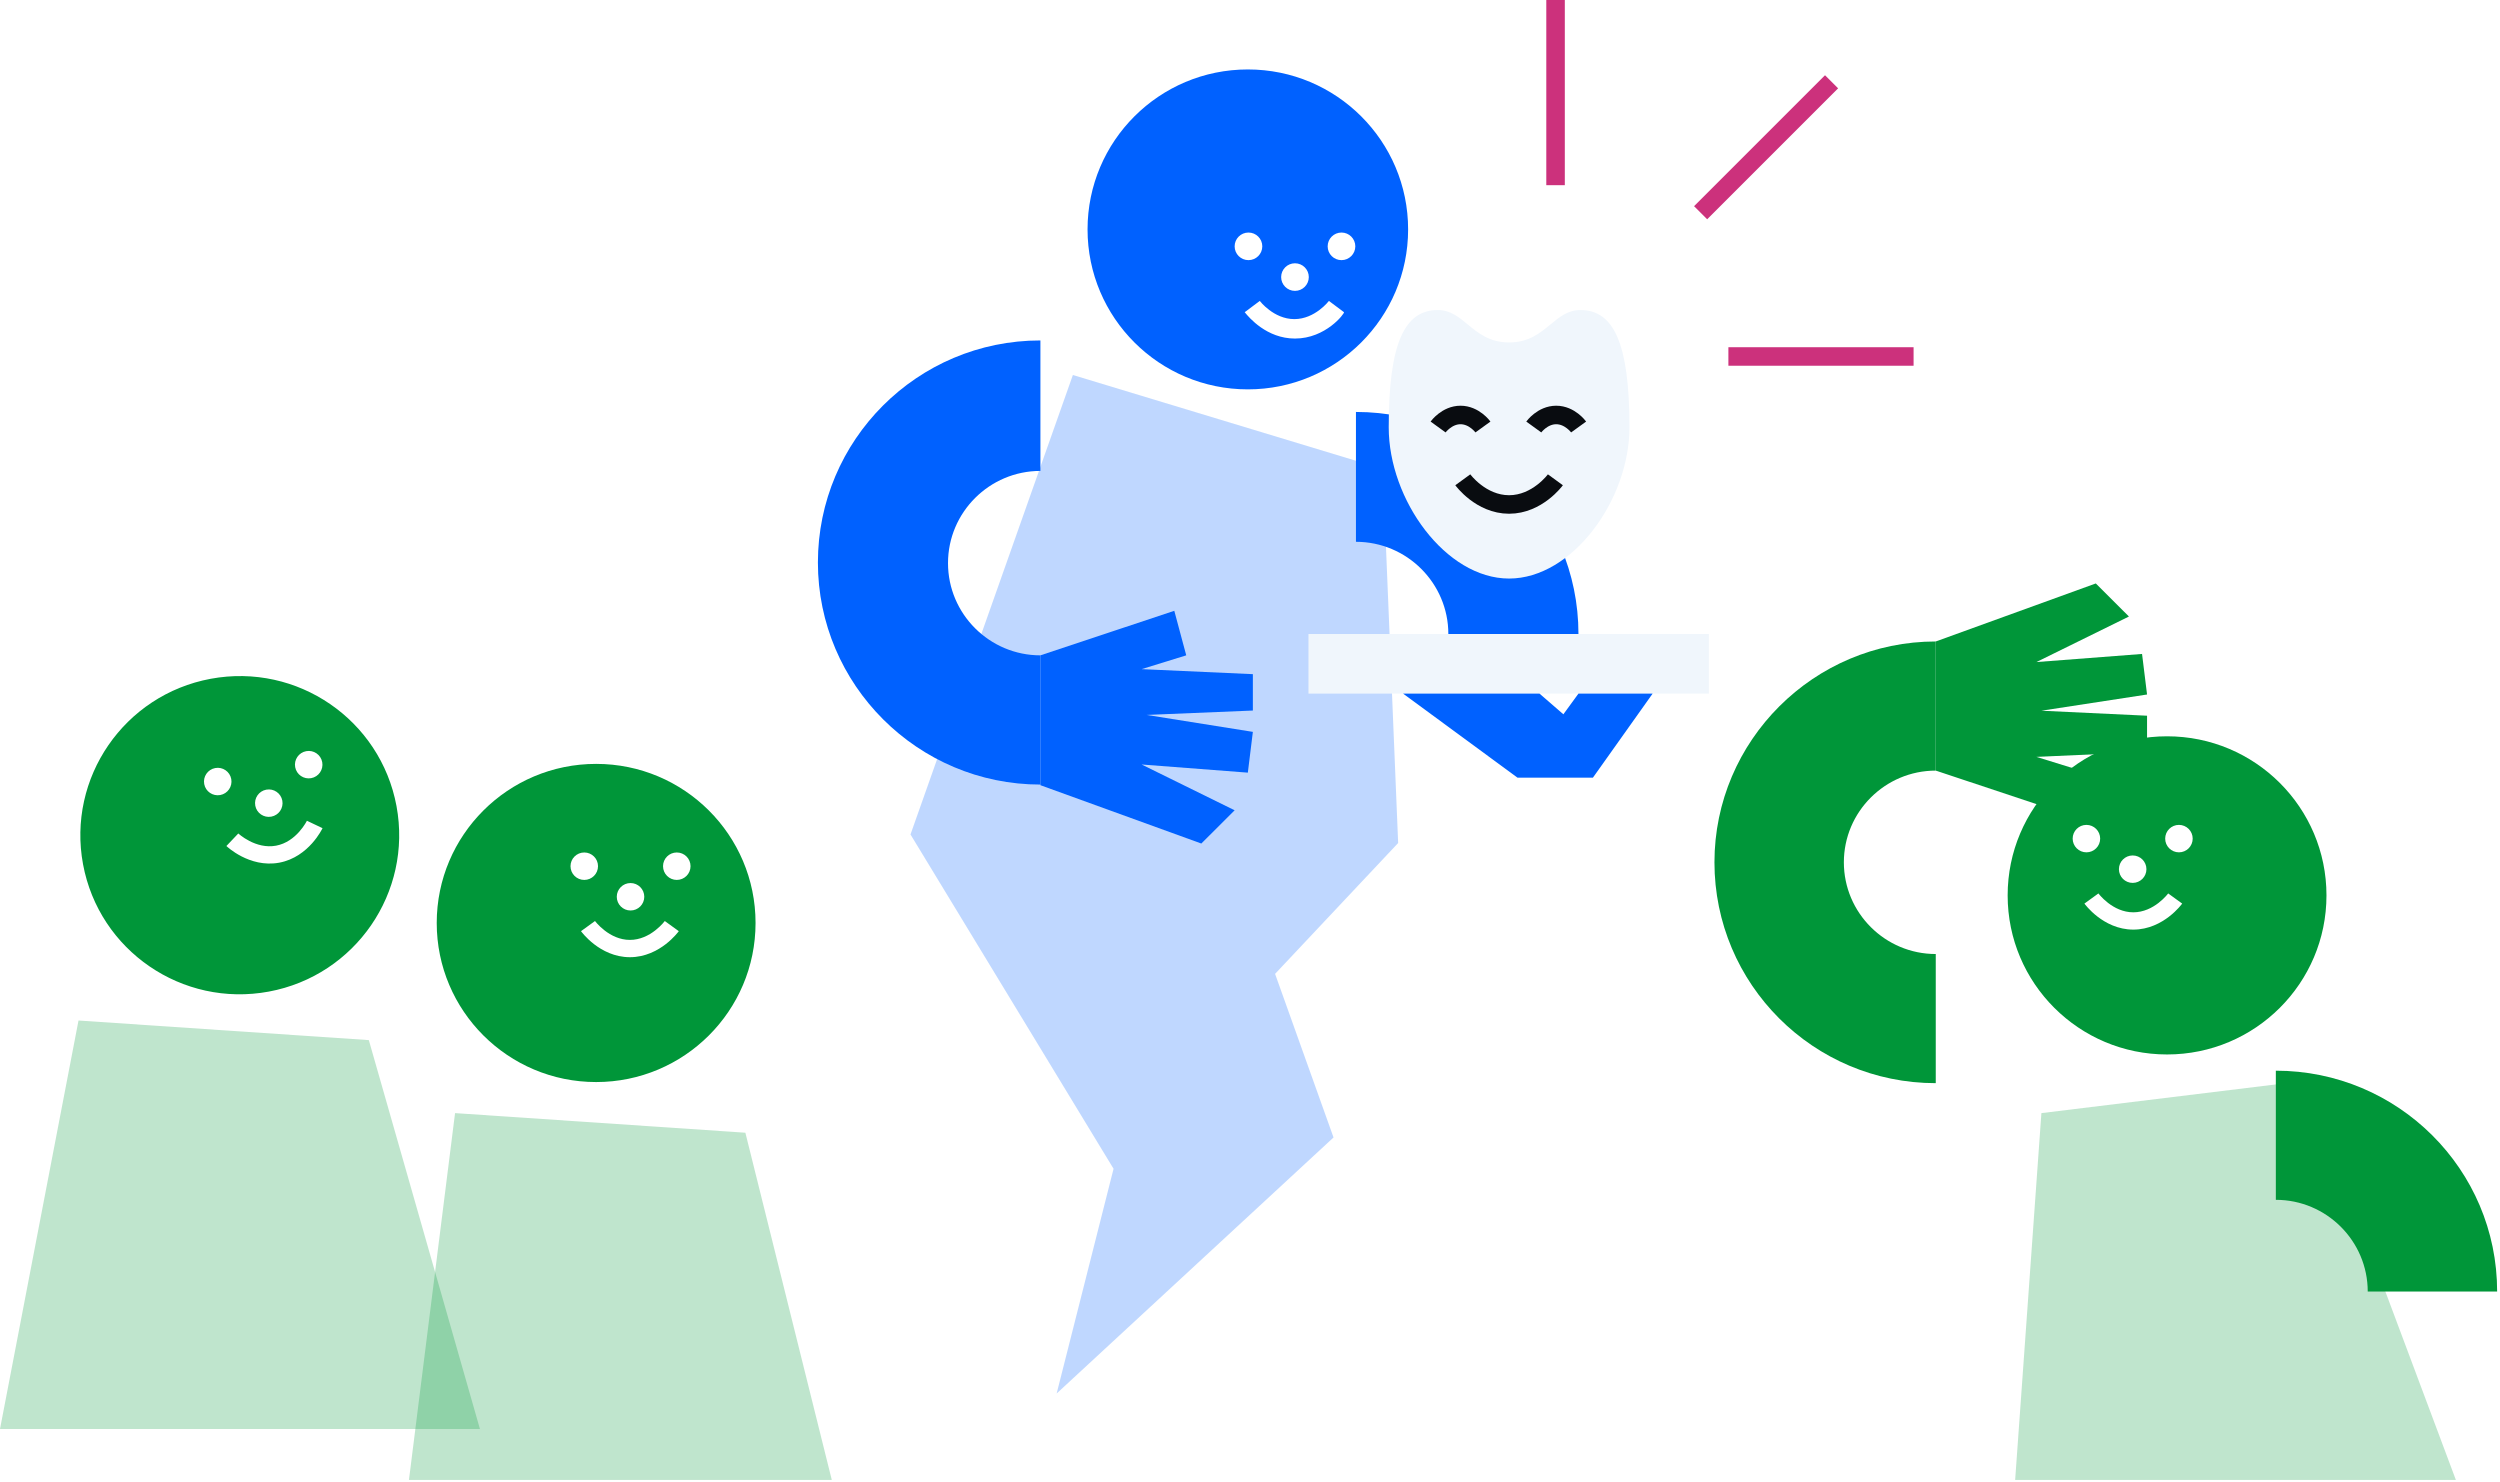
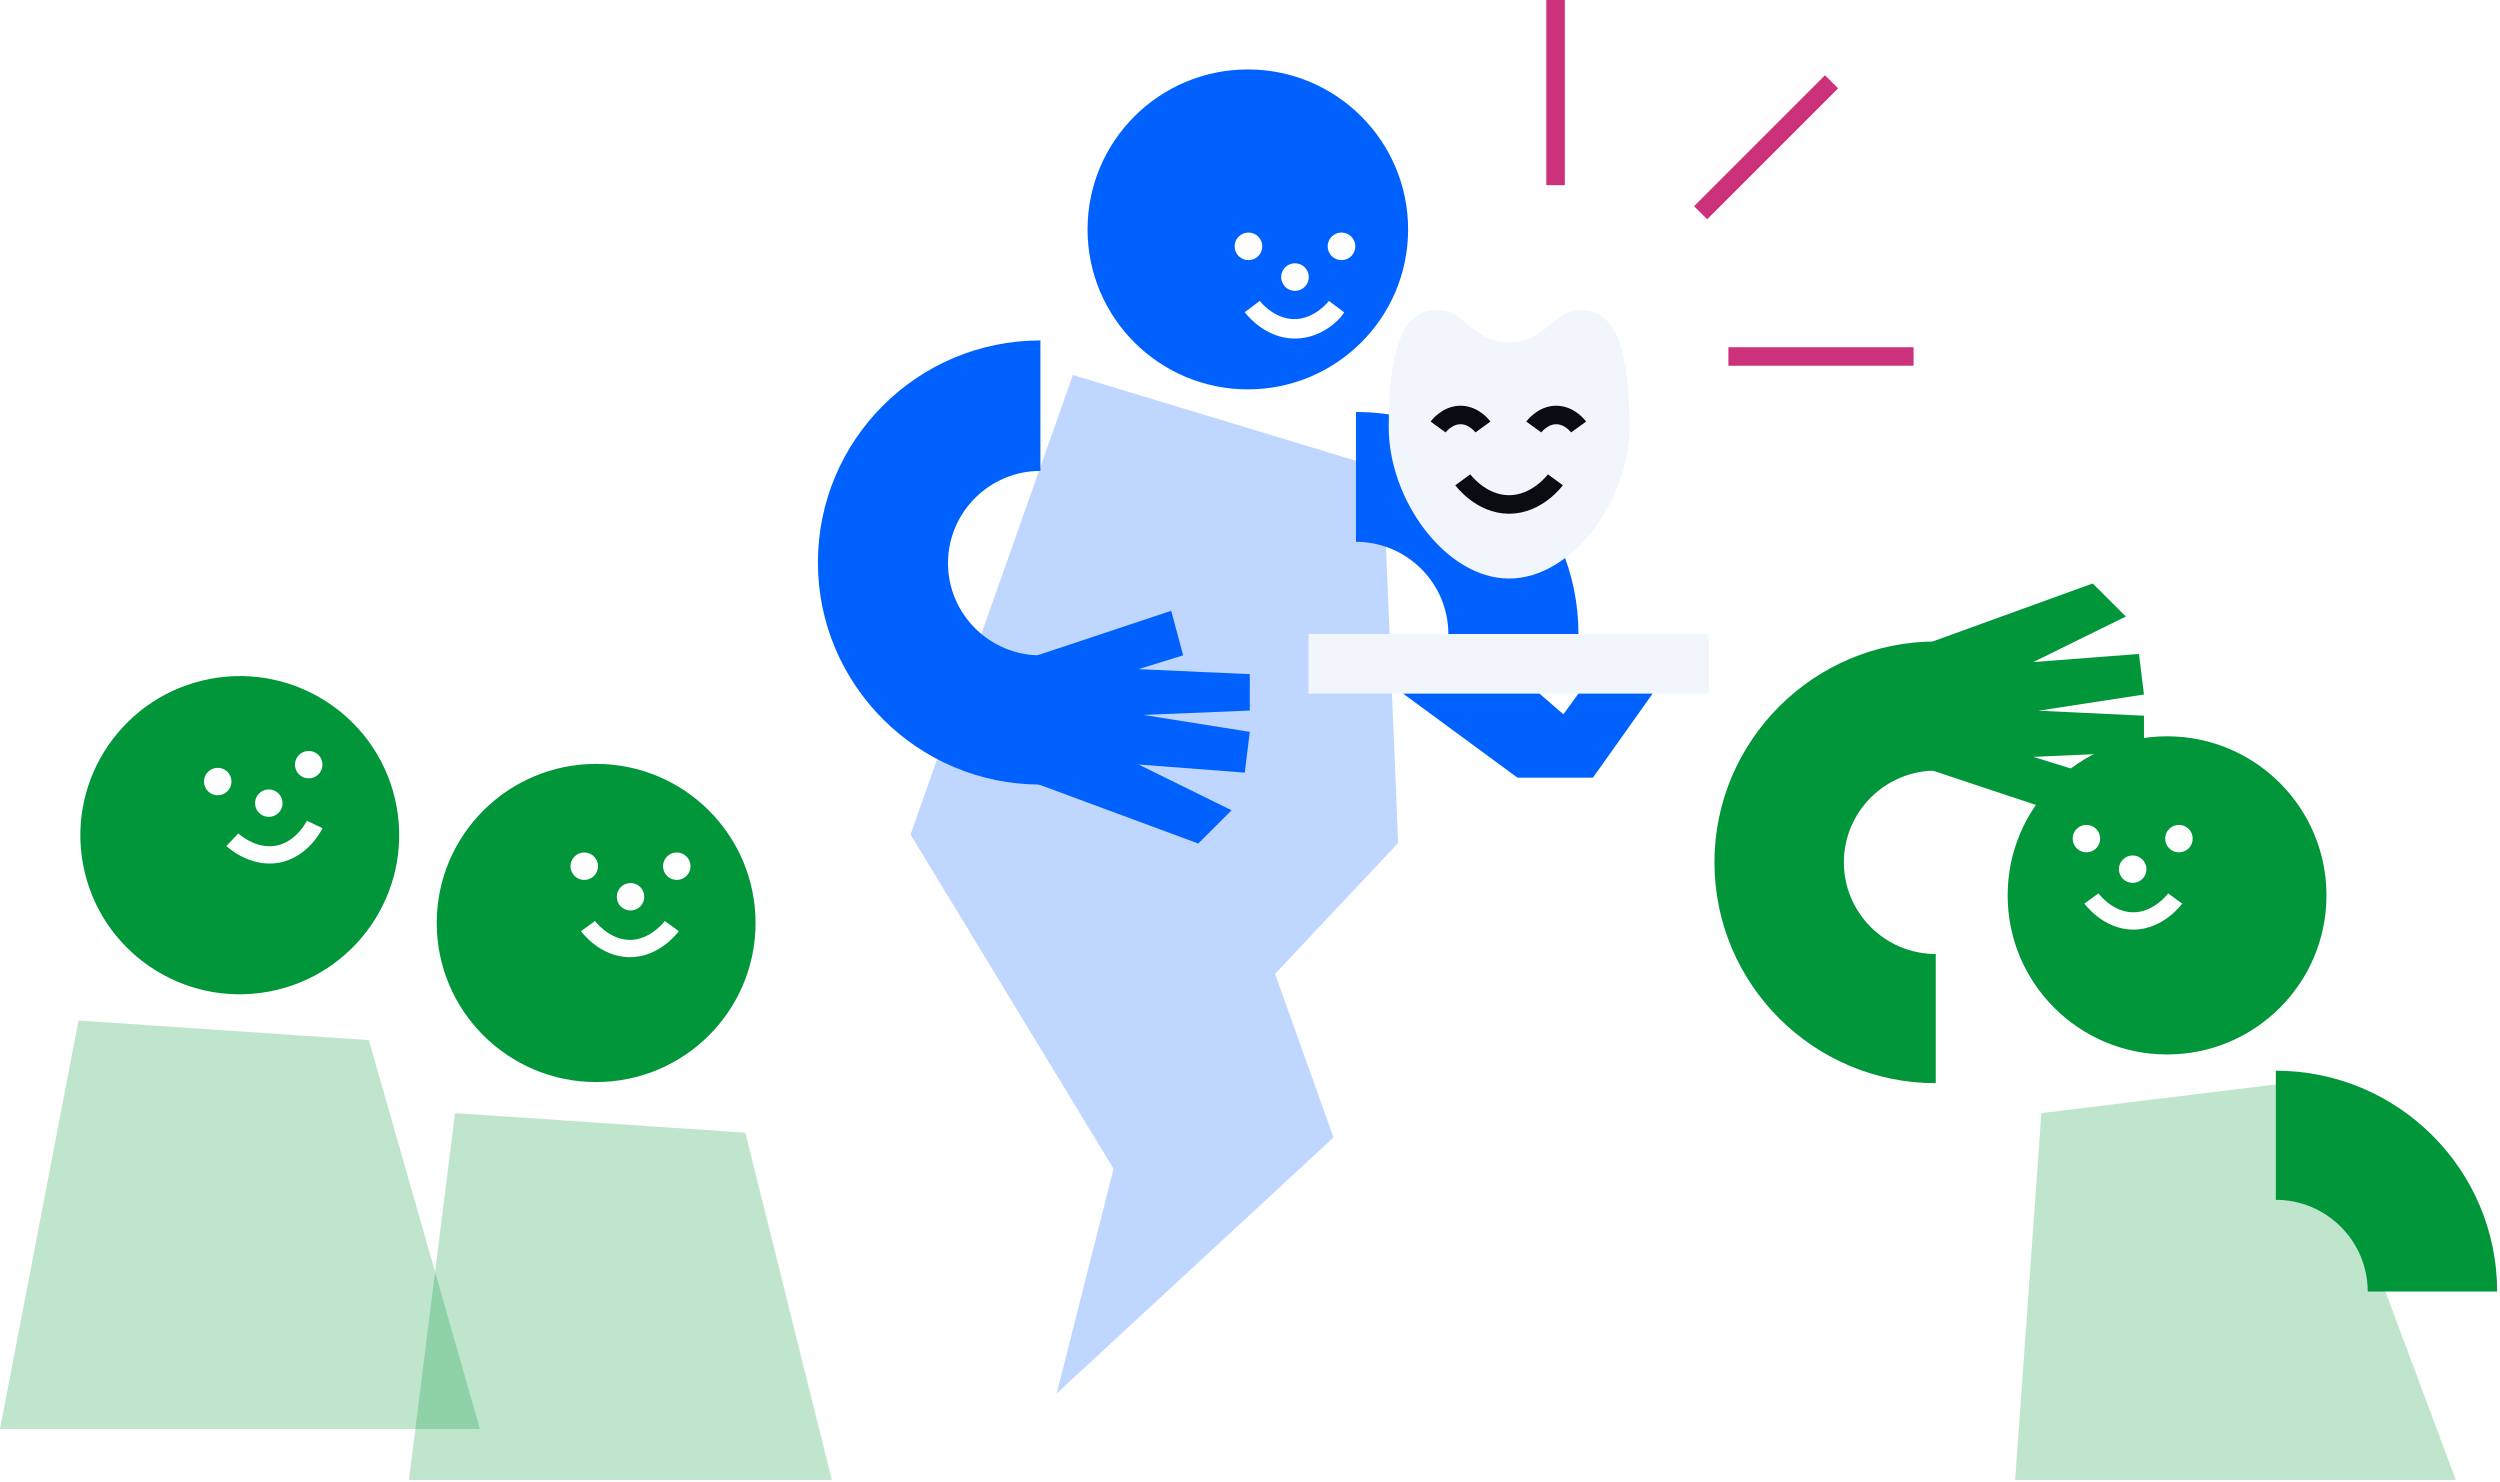
<svg xmlns="http://www.w3.org/2000/svg" width="810" height="480" viewBox="0 0 810 480" fill="none">
  <path fill-rule="evenodd" clip-rule="evenodd" d="M702.127 341.647C730.652 341.647 753.777 318.571 753.777 290.104C753.777 261.637 730.652 238.561 702.127 238.561C673.602 238.561 650.478 261.637 650.478 290.104C650.478 318.571 673.602 341.647 702.127 341.647ZM675.998 276.157C678.459 276.157 680.454 274.166 680.454 271.71C680.454 269.254 678.459 267.263 675.998 267.263C673.537 267.263 671.542 269.254 671.542 271.71C671.542 274.166 673.537 276.157 675.998 276.157ZM710.431 271.71C710.431 274.166 708.436 276.157 705.975 276.157C703.514 276.157 701.519 274.166 701.519 271.71C701.519 269.254 703.514 267.263 705.975 267.263C708.436 267.263 710.431 269.254 710.431 271.71ZM690.987 286.061C693.448 286.061 695.443 284.07 695.443 281.615C695.443 279.159 693.448 277.168 690.987 277.168C688.526 277.168 686.531 279.159 686.531 281.615C686.531 284.07 688.526 286.061 690.987 286.061ZM691.19 295.589C687.876 295.589 685.074 294.135 683.003 292.536C681.98 291.745 681.18 290.952 680.64 290.361C680.371 290.068 680.171 289.828 680.044 289.67C679.98 289.591 679.935 289.533 679.909 289.498L679.885 289.466L679.888 289.47C679.888 289.471 679.889 289.472 677.619 291.115C675.349 292.758 675.349 292.758 675.35 292.759L675.352 292.761L675.355 292.766L675.362 292.776L675.384 292.805C675.401 292.828 675.423 292.858 675.451 292.894C675.506 292.967 675.582 293.065 675.679 293.185C675.872 293.425 676.148 293.754 676.503 294.142C677.21 294.916 678.246 295.942 679.577 296.97C682.216 299.009 686.199 301.194 691.19 301.194C696.18 301.194 700.163 299.009 702.802 296.97C704.133 295.942 705.169 294.916 705.876 294.142C706.231 293.754 706.507 293.425 706.7 293.185C706.797 293.065 706.873 292.967 706.928 292.894C706.956 292.858 706.978 292.828 706.995 292.805L707.017 292.776L707.024 292.766L707.029 292.759C707.03 292.758 707.03 292.758 704.76 291.115C702.49 289.472 702.492 289.47 702.492 289.469L702.495 289.466L702.47 289.498C702.444 289.533 702.399 289.591 702.335 289.67C702.208 289.828 702.008 290.068 701.739 290.361C701.2 290.952 700.399 291.745 699.376 292.536C697.306 294.135 694.504 295.589 691.19 295.589Z" fill="#009639" />
  <path d="M597.41 279.391C597.41 295.764 610.778 309.104 627.185 309.104V350.945C587.485 350.945 555.483 318.806 555.483 279.391C555.483 239.976 587.688 207.837 627.185 207.837V249.678C610.778 249.678 597.41 263.018 597.41 279.391Z" fill="#009639" />
  <path opacity="0.25" d="M661.415 360.648L747.295 350.137L795.703 479.5H652.908L661.415 360.648Z" fill="#009639" />
  <path d="M767.145 418.457H809.072C809.072 378.839 776.867 346.903 737.371 346.903V388.744C753.777 388.744 767.145 402.084 767.145 418.457Z" fill="#009639" />
-   <path d="M627.185 249.678L670.327 264.029L672.251 256.854L674.175 249.678L659.795 245.231L695.645 243.614V231.89L661.415 230.273L695.645 225.018L694.025 211.88L659.795 214.507L689.772 199.752L679.037 189.039L627.185 207.837V249.678Z" fill="#009639" />
+   <path d="M626.185 249.678L669.327 264.029L671.251 256.854L673.175 249.678L658.795 245.231L694.645 243.614V231.89L660.415 230.273L694.645 225.018L693.025 211.88L658.795 214.507L688.772 199.752L678.037 189.039L626.185 207.837V249.678Z" fill="#009639" />
  <path fill-rule="evenodd" clip-rule="evenodd" d="M193.149 350.586C164.624 350.586 141.5 327.51 141.5 299.043C141.5 270.577 164.624 247.5 193.149 247.5C221.675 247.5 244.799 270.577 244.799 299.043C244.799 327.51 221.675 350.586 193.149 350.586ZM219.278 285.096C216.817 285.096 214.822 283.105 214.822 280.649C214.822 278.193 216.817 276.203 219.278 276.203C221.739 276.203 223.734 278.193 223.734 280.649C223.734 283.105 221.739 285.096 219.278 285.096ZM184.845 280.649C184.845 283.105 186.84 285.096 189.301 285.096C191.762 285.096 193.757 283.105 193.757 280.649C193.757 278.193 191.762 276.203 189.301 276.203C186.84 276.203 184.845 278.193 184.845 280.649ZM204.29 295.001C201.829 295.001 199.834 293.01 199.834 290.554C199.834 288.098 201.829 286.107 204.29 286.107C206.751 286.107 208.746 288.098 208.746 290.554C208.746 293.01 206.751 295.001 204.29 295.001ZM204.087 304.528C207.401 304.528 210.203 303.074 212.273 301.475C213.297 300.684 214.097 299.891 214.636 299.3C214.905 299.007 215.105 298.767 215.232 298.609C215.296 298.53 215.341 298.472 215.367 298.438L215.391 298.406L215.389 298.409C215.388 298.41 215.387 298.411 217.657 300.054C219.928 301.697 219.927 301.698 219.926 301.698L219.925 301.7L219.922 301.705L219.914 301.715L219.892 301.745C219.875 301.768 219.853 301.797 219.825 301.834C219.77 301.906 219.694 302.004 219.598 302.124C219.404 302.364 219.128 302.693 218.773 303.081C218.066 303.855 217.031 304.881 215.7 305.91C213.061 307.948 209.077 310.133 204.087 310.133C199.096 310.133 195.113 307.948 192.474 305.91C191.143 304.881 190.108 303.855 189.4 303.081C189.045 302.693 188.769 302.364 188.576 302.124C188.48 302.004 188.403 301.906 188.348 301.834C188.321 301.797 188.298 301.768 188.281 301.745L188.26 301.715L188.252 301.705L188.247 301.698C188.247 301.698 188.246 301.697 190.516 300.054C192.786 298.411 192.785 298.409 192.784 298.408L192.782 298.405L192.806 298.438C192.833 298.472 192.878 298.53 192.941 298.609C193.069 298.767 193.269 299.007 193.537 299.3C194.077 299.891 194.877 300.684 195.901 301.475C197.971 303.074 200.773 304.528 204.087 304.528Z" fill="#009639" />
  <path opacity="0.25" d="M147.437 360.647L241.5 367L269.5 479.5H132.5L147.437 360.647Z" fill="#009639" />
  <path fill-rule="evenodd" clip-rule="evenodd" d="M87.09 321.279C59.044 326.484 32.097 308.013 26.904 280.025C21.71 252.036 40.236 225.127 68.283 219.923C96.329 214.719 123.275 233.189 128.469 261.178C133.663 289.167 115.137 316.075 87.09 321.279ZM100.832 252.121C98.413 252.57 96.088 250.977 95.64 248.562C95.192 246.147 96.79 243.826 99.21 243.377C101.629 242.928 103.954 244.521 104.402 246.936C104.85 249.351 103.252 251.672 100.832 252.121ZM66.166 254.031C66.614 256.446 68.939 258.039 71.358 257.591C73.778 257.142 75.376 254.82 74.928 252.405C74.48 249.991 72.155 248.397 69.736 248.846C67.316 249.295 65.718 251.617 66.166 254.031ZM87.902 264.594C85.482 265.043 83.158 263.45 82.71 261.035C82.261 258.62 83.86 256.299 86.279 255.85C88.699 255.401 91.024 256.994 91.472 259.409C91.92 261.824 90.322 264.145 87.902 264.594ZM89.441 273.999C92.7 273.394 95.189 271.453 96.933 269.503C97.795 268.539 98.437 267.613 98.86 266.934C99.07 266.596 99.223 266.324 99.32 266.146C99.368 266.056 99.401 265.991 99.421 265.952L99.439 265.917L99.437 265.921C99.436 265.922 99.436 265.923 101.968 267.124C104.499 268.325 104.499 268.326 104.498 268.327L104.497 268.329L104.495 268.334L104.489 268.346L104.473 268.378C104.461 268.404 104.444 268.437 104.424 268.478C104.383 268.559 104.326 268.669 104.253 268.805C104.107 269.076 103.895 269.45 103.617 269.897C103.063 270.787 102.232 271.984 101.111 273.238C98.888 275.724 95.37 278.599 90.463 279.509C85.557 280.42 81.242 278.999 78.275 277.476C76.779 276.707 75.574 275.887 74.737 275.256C74.317 274.938 73.986 274.665 73.752 274.465C73.635 274.364 73.542 274.282 73.475 274.221C73.441 274.19 73.414 274.165 73.393 274.146L73.366 274.121L73.357 274.112L73.351 274.106C73.35 274.106 73.35 274.105 75.282 272.075C77.214 270.046 77.212 270.044 77.211 270.043L77.209 270.041L77.239 270.068C77.271 270.097 77.326 270.146 77.403 270.212C77.557 270.345 77.797 270.544 78.115 270.783C78.753 271.266 79.684 271.899 80.835 272.49C83.162 273.685 86.183 274.604 89.441 273.999Z" fill="#009639" />
  <path opacity="0.25" d="M25.437 330.647L119.5 337L155.5 463H0L25.437 330.647Z" fill="#009639" />
  <path opacity="0.25" d="M295 270.369L347.613 121.5L448.016 151.919L453 273.134L413.126 315.536L432.066 368.539L342.35 451.5L360.792 378.679L295 270.369Z" fill="#0061FF" />
  <path fill-rule="evenodd" clip-rule="evenodd" d="M404.299 126.155C432.979 126.155 456.23 102.951 456.23 74.327C456.23 45.704 432.979 22.5 404.299 22.5C375.618 22.5 352.367 45.704 352.367 74.327C352.367 102.951 375.618 126.155 404.299 126.155ZM404.502 84.286C406.977 84.286 408.983 82.284 408.983 79.815C408.983 77.346 406.977 75.344 404.502 75.344C402.028 75.344 400.022 77.346 400.022 79.815C400.022 82.284 402.028 84.286 404.502 84.286ZM439.123 79.815C439.123 82.284 437.117 84.286 434.642 84.286C432.168 84.286 430.162 82.284 430.162 79.815C430.162 77.346 432.168 75.344 434.642 75.344C437.117 75.344 439.123 77.346 439.123 79.815ZM419.572 94.245C422.047 94.245 424.053 92.243 424.053 89.774C424.053 87.305 422.047 85.303 419.572 85.303C417.098 85.303 415.092 87.305 415.092 89.774C415.092 92.243 417.098 94.245 419.572 94.245ZM403.473 101.381C404.626 102.771 410.366 109.692 419.572 109.692C429.551 109.692 435.661 101.562 435.457 101.156L430.57 97.497C430.57 97.497 426.089 103.391 419.369 103.391C412.648 103.391 408.168 97.497 408.168 97.497L403.28 101.156C403.312 101.187 403.376 101.265 403.473 101.381Z" fill="#0061FF" />
  <path d="M307.156 182.454C307.156 165.991 320.597 152.577 337.093 152.577V110.302C297.177 110.302 265 142.618 265 182.25C265 221.883 297.381 254.199 337.093 254.199V212.331C320.597 212.331 307.156 198.916 307.156 182.454Z" fill="#0061FF" />
-   <path d="M337.093 212.331L380.471 197.9L384.341 212.331L369.881 216.802L405.928 218.428V230.216L371.511 231.639L405.928 237.126L404.299 250.337L369.881 247.695L400.022 262.532L389.228 273.304L337.093 254.402V212.331Z" fill="#0061FF" />
+   <path d="M336.093 212.331L379.471 197.9L383.341 212.331L368.881 216.802L404.928 218.428V230.216L370.511 231.639L404.928 237.126L403.299 250.337L368.881 247.695L399.022 262.532L388.228 273.304L336.093 254V212.331Z" fill="#0061FF" />
  <path d="M469.264 205.42H511.42C511.42 165.584 479.039 133.472 439.327 133.472V175.543C455.823 175.543 469.264 188.957 469.264 205.42Z" fill="#0061FF" />
  <path d="M553.672 205.42H423.945V224.728H553.672V205.42Z" fill="#F0F6FC" />
  <path d="M454.6 224.728L491.664 251.963H516.103L535.45 224.728H511.419L506.531 231.435L498.792 224.728H454.6Z" fill="#0061FF" />
  <path fill-rule="evenodd" clip-rule="evenodd" d="M488.945 187.451C468.419 187.451 449.945 161.951 449.945 138.451C449.945 111.154 455.077 100.451 465.853 100.451C469.886 100.451 472.603 102.695 475.525 105.109C478.923 107.915 482.599 110.951 488.945 110.951C495.292 110.951 498.967 107.915 502.366 105.109C505.288 102.695 508.005 100.451 512.037 100.451C522.814 100.451 527.945 111.154 527.945 138.451C527.945 161.951 509.472 187.451 488.945 187.451Z" fill="#F0F6FC" />
  <path d="M465.945 138.347C465.945 138.347 468.764 134.451 473.21 134.451C477.655 134.451 480.474 138.347 480.474 138.347" stroke="#090C10" stroke-width="6" stroke-miterlimit="10" stroke-linejoin="bevel" />
  <path d="M496.945 138.347C496.945 138.347 499.764 134.451 504.21 134.451C508.655 134.451 511.474 138.347 511.474 138.347" stroke="#090C10" stroke-width="6" stroke-miterlimit="10" stroke-linejoin="bevel" />
  <path d="M503.945 155.451C503.945 155.451 498.124 163.451 488.945 163.451C479.766 163.451 473.945 155.451 473.945 155.451" stroke="#090C10" stroke-width="6" stroke-miterlimit="10" stroke-linejoin="bevel" />
  <path d="M504 60V0" stroke="#CC317C" stroke-width="6" />
  <path d="M620 115.5L560 115.5" stroke="#CC317C" stroke-width="6" />
  <path d="M593.426 26.5L551 68.926" stroke="#CC317C" stroke-width="6" />
</svg>
